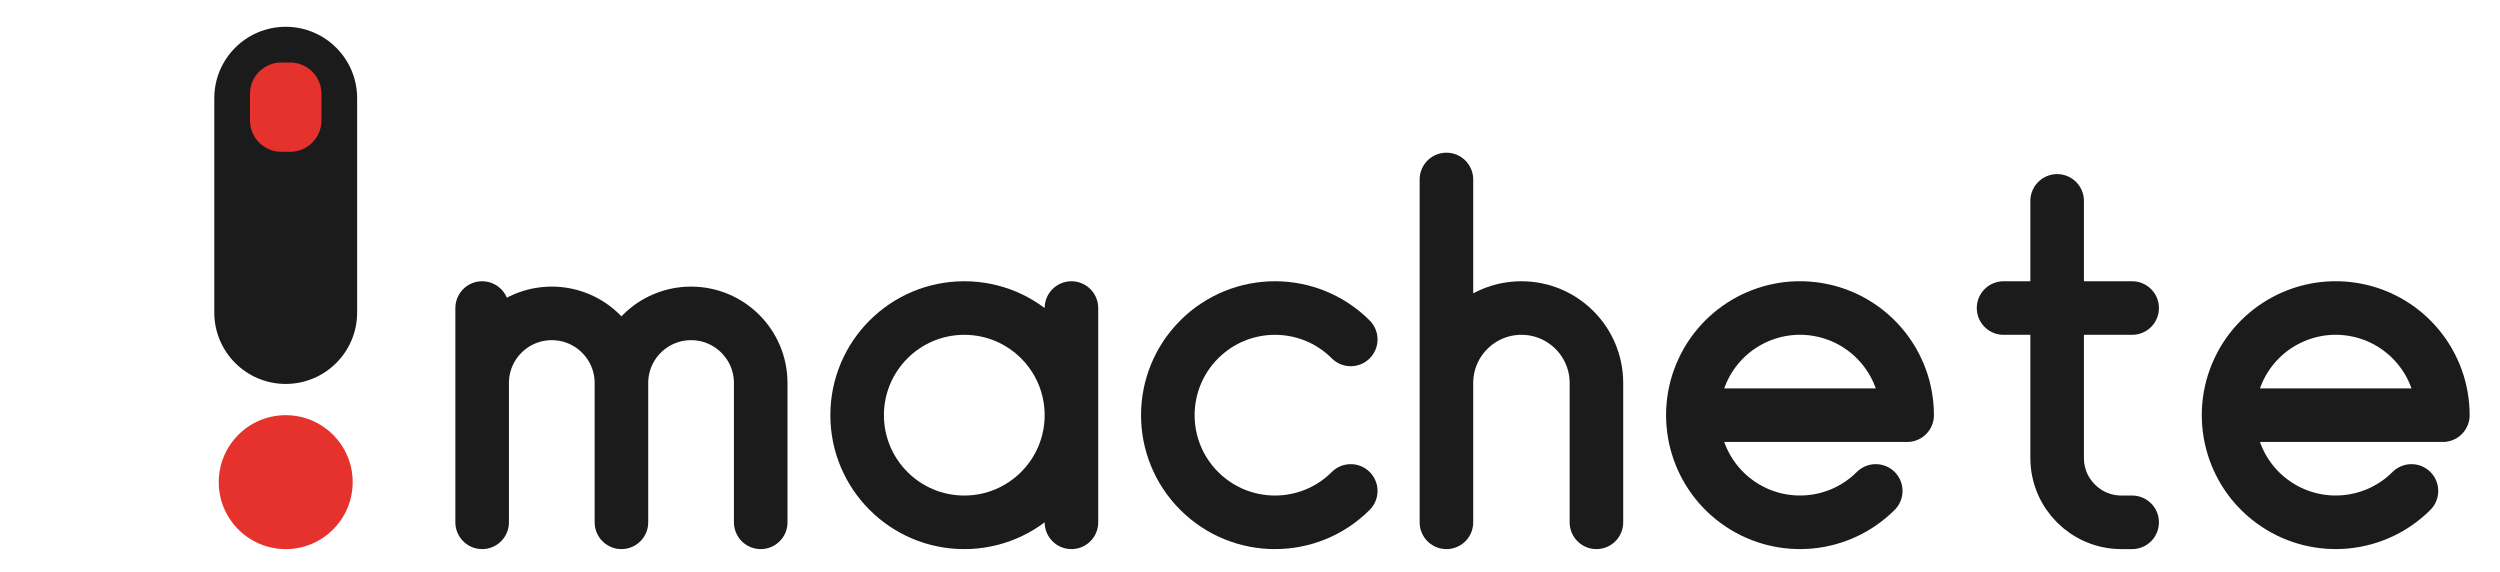
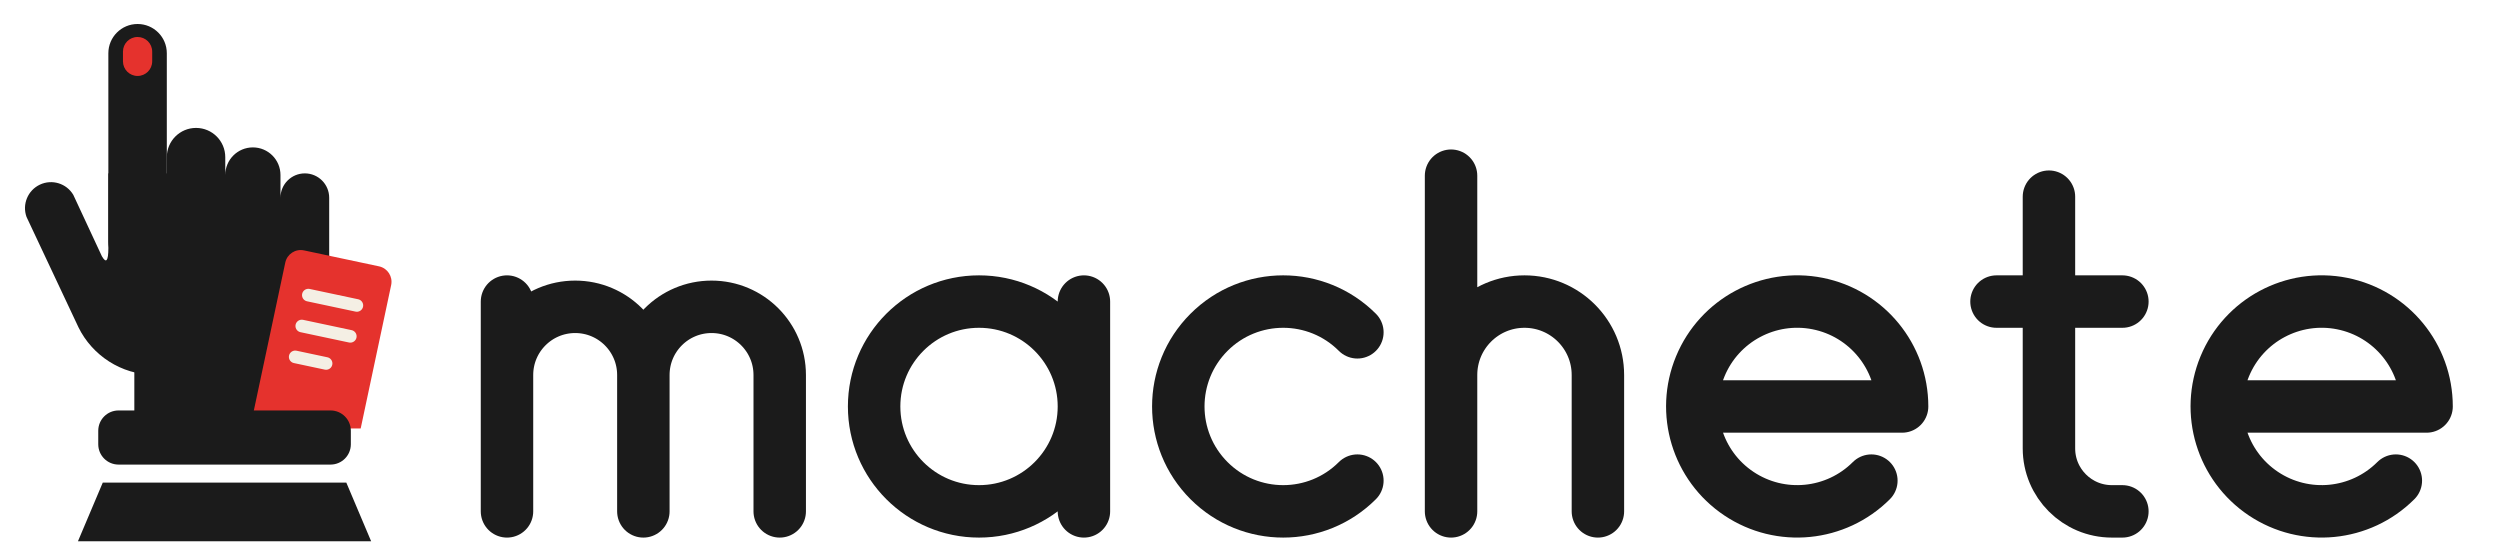
- <svg xmlns="http://www.w3.org/2000/svg" viewBox="0 0 280 64" role="img" aria-label="Machete">
-   <g>
-     <rect x="24" y="3" width="16" height="40" rx="8" fill="#1B1B1B" />
-     <rect x="28" y="7" width="8" height="10" rx="3.5" fill="#E5322D" />
+ <svg xmlns="http://www.w3.org/2000/svg" viewBox="0 0 286 64" role="img" aria-label="Machete">
+   <defs>
+     <clipPath id="mch-cuffline">
+       <rect x="-20" y="-40" width="170" height="136" />
+     </clipPath>
+   </defs>
+   <g transform="translate(-9.4 0) scale(.516) translate(-4 -1)">
+     <g>
+       <g transform="translate(16 2) scale(.72)">
+         <g>
+           <rect x="42" y="6" width="18" height="76" rx="9" fill="#1B1B1B" />
+           <rect x="46.5" y="10" width="9" height="12" rx="4.5" fill="#E5322D" />
+         </g>
+         <path d="M42 52H60V47a9 9 0 0 1 18 0V52.5a8.5 8.5 0 0 1 17 0V59.5a7.5 7.5 0 0 1 15 0V84C110 104 96 114 78 114H56C46 114 37 108 32.8 99.4L16.8 65.4A8 8 0 0 1 31.2 58.6L40 77.5Q42 81 42 75Z" fill="#1B1B1B" />
+         <rect x="50" y="100" width="42" height="34" fill="#1B1B1B" />
+       </g>
+       <g clip-path="url(#mch-cuffline)">
+         <g>
+           <g transform="rotate(12 90 98)">
+             <rect x="77.5" y="57.5" width="24" height="41" rx="3.5" fill="#E5322D" />
+             <path d="M84 67H95M84 74H95M84 81H91" stroke="#F4EFE4" stroke-width="2.8" stroke-linecap="round" fill="none" />
+           </g>
+         </g>
+       </g>
+       <rect x="44" y="92" width="56" height="12" rx="4.5" fill="#1B1B1B" />
+       <path d="M45 108H99L104.5 121H39.5Z" fill="#1B1B1B" />
+     </g>
  </g>
-   <circle cx="32" cy="54" r="7.5" fill="#E5322D" />
-   <g transform="translate(54,5.7) scale(1.2)" fill="none" stroke="#1B1B1B" stroke-width="5" stroke-linecap="round" stroke-linejoin="round">
-     <path transform="translate(0,0)" d="M0,44V24M0,31a6.5,6.5 0 0 1 13,0V44M13,31a6.5,6.5 0 0 1 13,0V44" />
+   <g transform="translate(58,5.7) scale(1.2)" fill="none" stroke="#1B1B1B" stroke-width="5" stroke-linecap="round" stroke-linejoin="round">
+     <path d="M0,44V24M0,31a6.5,6.5 0 0 1 13,0V44M13,31a6.5,6.5 0 0 1 13,0V44" />
    <path transform="translate(35,0)" d="M20,34a10,10 0 1 0 -20,0a10,10 0 1 0 20,0M20,24V44" />
    <path transform="translate(64,0)" d="M17.07,26.93A10,10 0 1 0 17.07,41.07" />
    <path transform="translate(90,0)" d="M0,12V44M0,31a7,7 0 0 1 14,0V44" />
    <path transform="translate(113,0)" d="M0,34H20A10,10 0 1 0 17.07,41.07" />
    <path transform="translate(142,0)" d="M5,14V38a6,6 0 0 0 6,6h1M0,24H12" />
    <path transform="translate(163,0)" d="M0,34H20A10,10 0 1 0 17.07,41.07" />
  </g>
</svg>
